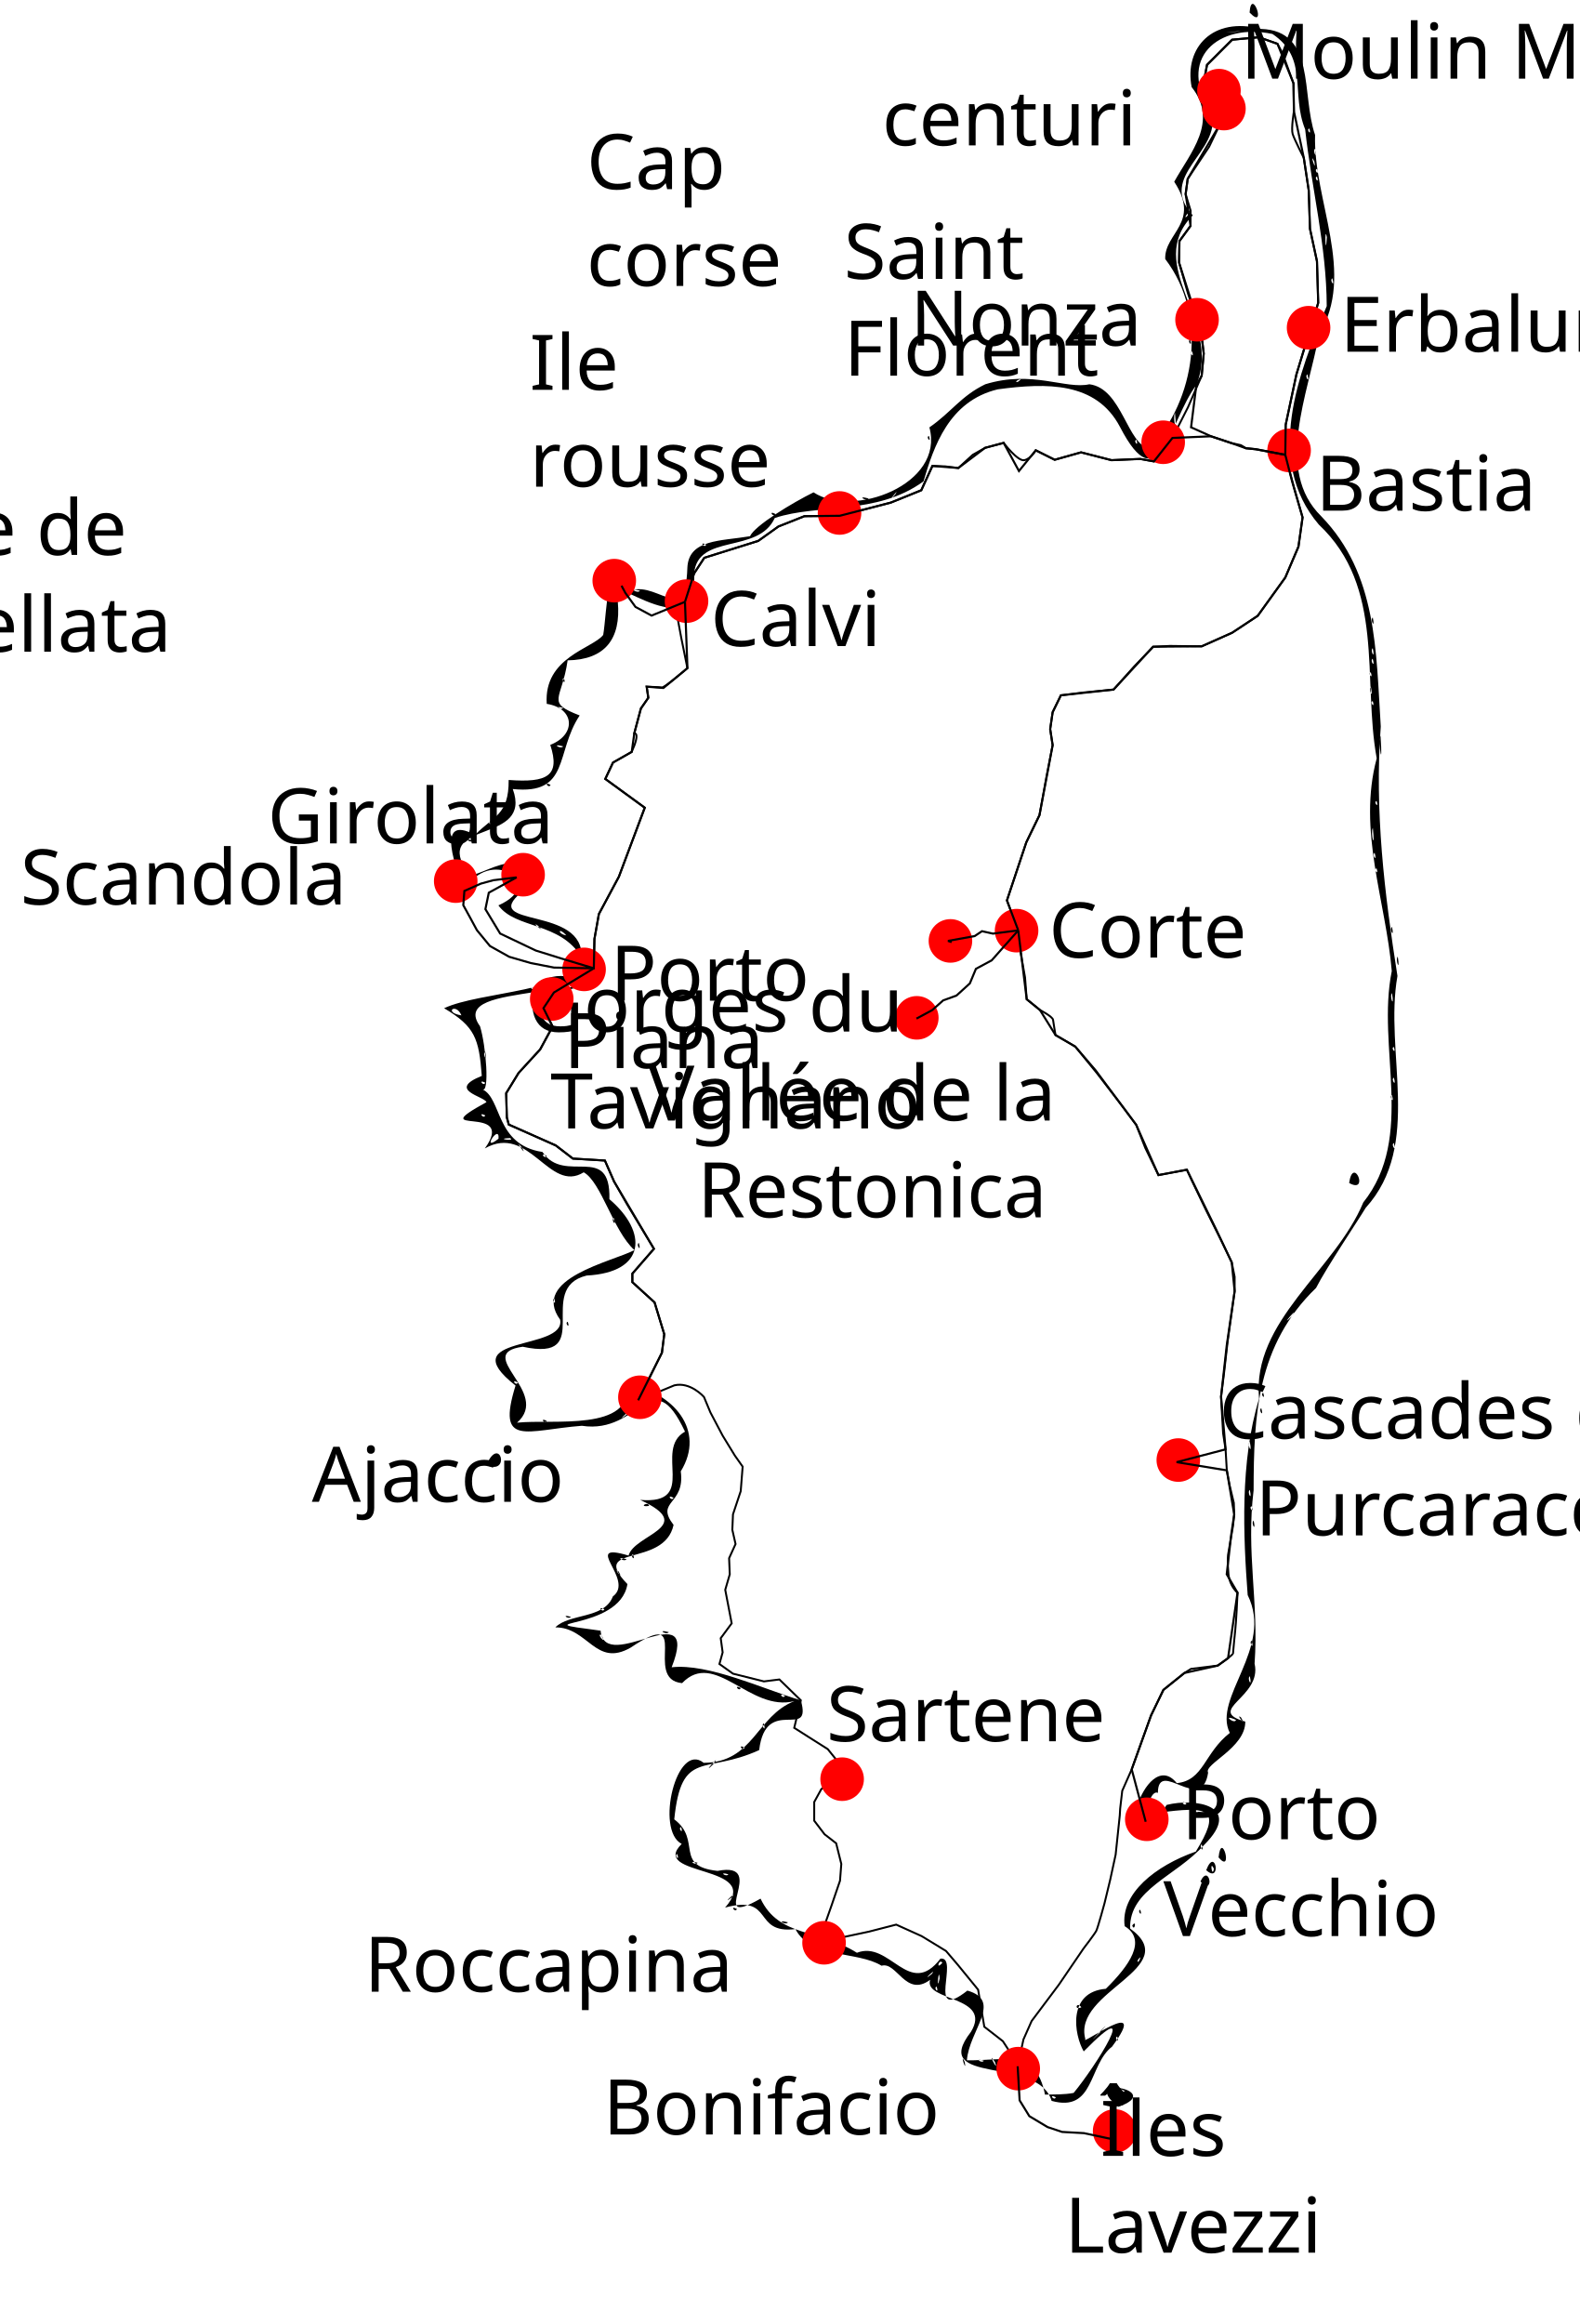
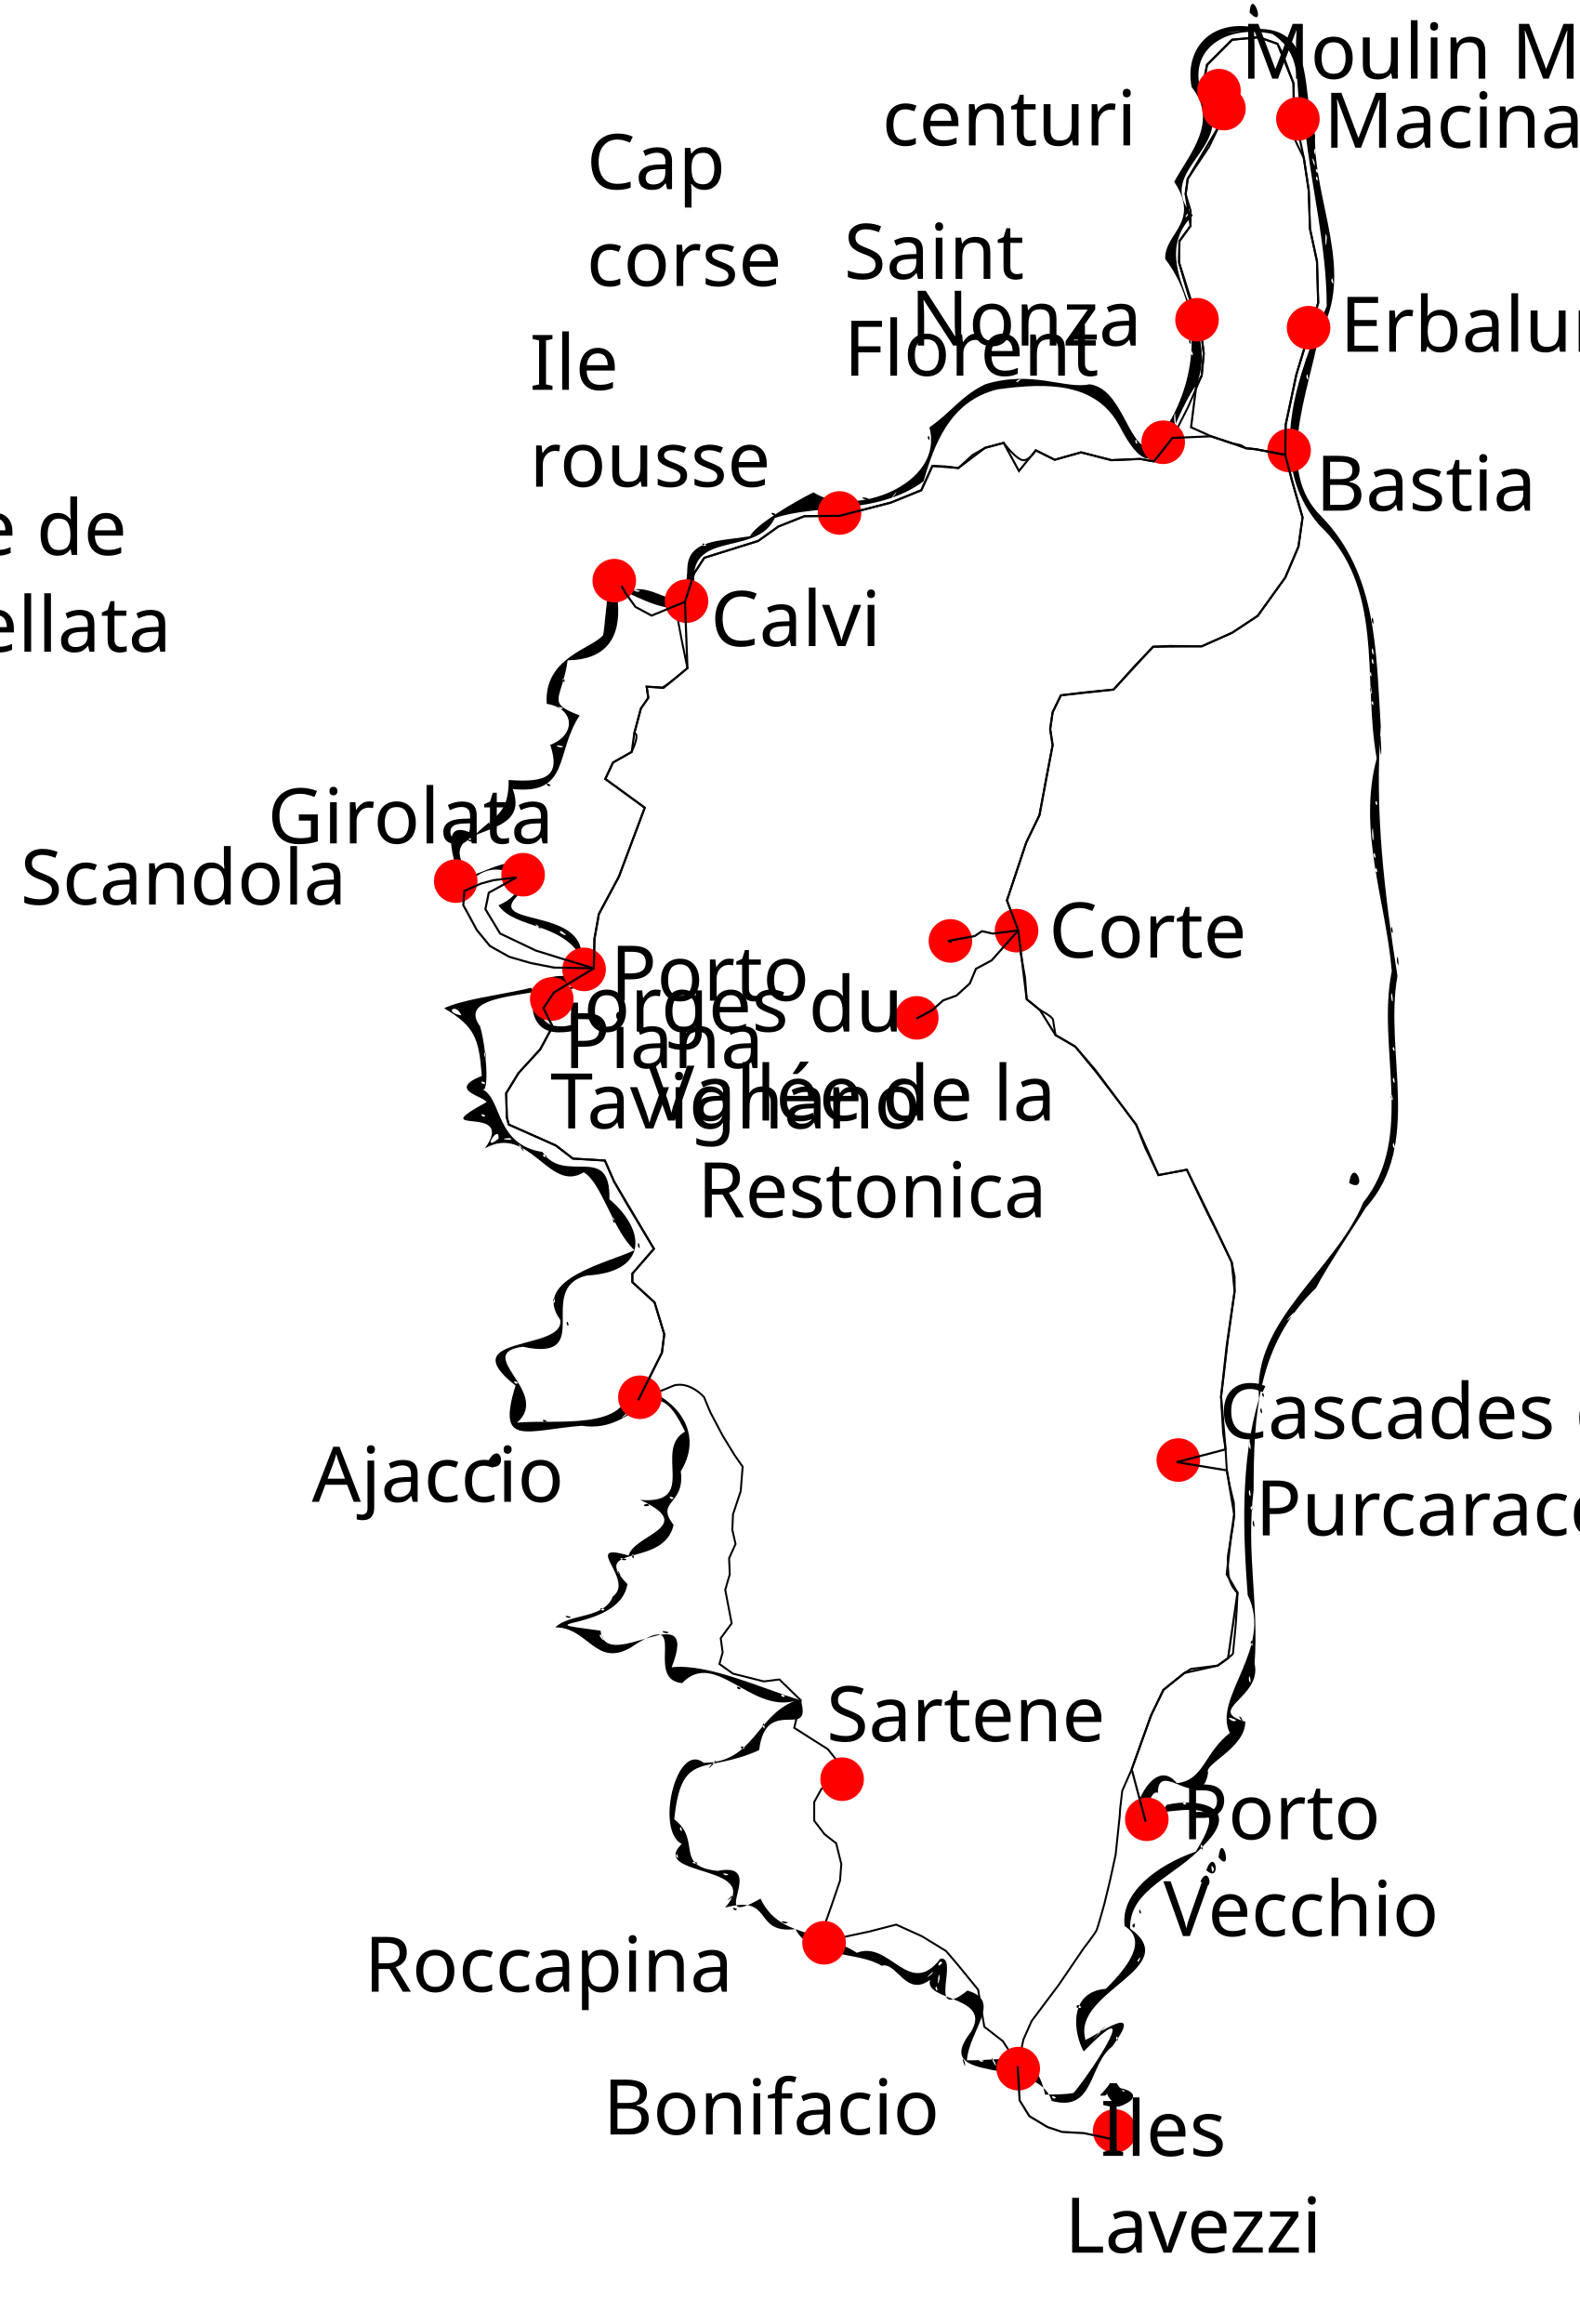
<svg xmlns="http://www.w3.org/2000/svg" width="200mm" height="294.213mm" viewBox="0 0 200 320" version="1.1" id="svg8">
  <defs id="defs2" />
  <g id="layer1" transform="translate(0.123429,7.08221)">
    <path id="path1051" style="fill:#000000;stroke-width:0.265" d="m 144.445,287.506 c 1.047,-0.803 -2.003,-4.407 1.058,-0.24 l -0.472,0.399 z m 0.683,-4.497 c -5.708,-4.503 6.688,-2.287 0,0 z m 0.86,-2.206 c -2.081,-0.935 -0.187,0.704 0,0 z m -10.047,1.395 c -1.821,-6.26 -16.89,-2.049 -11.124,-9.486 3.068,-5 -6.54,-4.2 -5.603,-7.189 -3.371,2.496 -4.578,-2.539 -6.693,-1.937 -3.307,-2.056 -9.73,-0.936 -11.863,-5.043 -5.99,0.719 -2.838,-4.813 -9.688,-2.963 5.367,-5.987 -10.58,-4.191 -5.974,-8.768 -3.682,-1.886 -0.688,-14.168 3.031,-11.164 6.897,-0.056 7.213,-6.435 12.496,-8.502 -6.118,1.576 -10.959,-7.177 -15.473,-2.471 -5.538,-0.516 1.629,-10.752 -7.07,-4.899 -4.838,2.799 -5.869,-2.803 -10.387,-2.779 1.907,-1.944 6.74,-1.133 7.922,-4.259 3.125,-2.305 -4.524,-7.619 2.164,-5.629 0.763,-2.909 9.6,-3.985 1.597,-7.663 8.132,0.677 1.743,-6.887 6.173,-9.405 -4.607,-9.757 -6.1,0.438 -14.204,-0.802 -7.632,0.585 -11.799,3.061 -9.132,-5.539 -8.958,-7.023 6.954,-4.693 6.141,-9.071 -4.133,-5.688 7.225,-7.987 10.233,-9.583 -2.932,-2.64 -4.569,-9.37 -6.985,-10.709 -4.755,2.968 -7.484,-6.768 -13.617,-3.289 4.571,-6.349 -8.759,-1.454 0.22,-6.369 -0.264,-0.809 -5.526,-1.656 -0.64,-3.617 -0.388,-5.157 -0.939,-6.796 -5.19,-9.318 4.973,-2.342 18.169,-2.237 18.927,-7.024 -2.984,-4.895 -9.09,-3.87 -11.45,-7.137 6.98,-3.114 -1.41,-8.199 -4.686,-1.991 -0.969,-2.702 -4.247,-10.791 1.467,-7.709 2.555,-2.647 4.668,-2.715 4.633,-7.568 5.331,0.4 7.132,-0.564 5.73,-4.832 3.614,-1.404 3.373,-5.056 -0.486,-5.648 -0.444,-6.425 6.344,-7.616 7.775,-9.491 0.48,-2.663 0.809,-14.155 3.052,-5.79 4.051,-2.437 8.268,5.108 8.538,-3.413 0.14,-4.018 4.644,-3.699 8.631,-4.39 0.65,-1.471 5.864,-4.619 8.749,-6.04 5.42,3.601 18.08,-1.078 15.955,-8.945 3.007,-2.075 4.348,-4.325 7.695,-5.937 6.471,-1.989 11.061,0.732 14.337,-6.36e-4 4.521,0.559 5.221,8.444 8.324,8.83 6.236,-6.641 8.122,-18.203 2.122,-26.079 -0.13,-3.589 4.933,-4.988 1.24,-10.636 2.199,-3.981 6.163,-8.277 2.399,-13.037 -1.045,-5.389 2.88,-9.767 9.548,-8.006 7.598,0.234 5.512,9.008 7.451,14.603 -0.268,9.088 5.688,19.047 0.527,27.519 -1.448,8.151 -6.151,18.639 0.327,24.987 7.726,7.973 7.524,18.523 8.194,28.948 -0.87,11.63 0.507,22.986 2.297,34.346 -1.874,10.501 3.513,23.222 -4.373,31.924 -0.997,1.675 -5.468,8.315 -6.832,11.026 -8.148,7.876 -8.585,17.489 -8.605,27.865 -1.054,8.645 0.734,15.321 0.134,23.873 1.091,4.645 -6.9,6.395 -1.282,7.978 0.047,3.624 -5.782,5.881 -5.116,7.027 -0.884,5.855 -6.888,-2.068 -6.921,2.793 -1.524,-0.839 -3.136,8.366 1.206,1.654 3.95,-0.998 10.597,0.097 5.186,5.487 -3.942,4.405 -10.344,6.114 -10.216,11.528 7.503,5.449 -7.986,8.619 -6.164,15.222 -0.89,1.159 9.134,-6.334 3.68,1.045 -3.27,2.525 -2.385,9.111 -8.327,7.47 z m 0.583,-0.497 c -1.048,-0.556 -0.247,0.596 0,0 z m 2.453,-0.605 c 2.976,-3.576 9.637,-14.099 1.387,-5.709 -1.318,-2.272 -2.309,-8.171 3.045,-8.626 3.231,-3.184 5.725,-6.707 2.593,-8.621 -0.602,-4.477 4.233,-8.325 9.798,-10.273 3.422,-5.551 2.047,-6.223 -3.883,-5.509 -8.418,8.776 -3.178,-9.446 1.264,-3.913 3.734,-0.381 3.726,-4.112 7.304,-6.916 -2.427,-4.827 6.069,-11.683 2.459,-18.98 -0.606,-8.066 -1.08,-18.4 1.569,-27.046 -1.029,-10.692 10.444,-17.622 14.352,-27.019 7.21,-9.049 1.788,-21.355 3.924,-31.856 -0.81,-9.628 -4.745,-19.348 -2.075,-29.289 -1.995,-10.987 1.207,-23.559 -7.981,-32.2 -7.505,-8.821 -2.802,-20.79 1.098,-30.071 -0.023,-8.302 -2.082,-16.17 -2.97,-24.331 -2.018,-5.021 0.495,-9.781 -4.505,-13.142 -7.505,-1.594 -13.306,3.45 -8.364,10.863 1.338,5.469 -7.62,8.603 -2.607,14.111 -6.857,6.958 4.093,14.575 0.493,23.359 -3.783,5.032 -5.046,16.364 -10.536,5.746 -3.278,-6.194 -10.064,-6.062 -16.821,-5.146 -6.739,1.615 -8.811,7.903 -10.224,12.67 -6.458,4.717 -14.533,3.042 -20.485,5.048 -2.287,5.003 -10.585,2.057 -11.109,7.629 0.721,11.743 -14.967,-2.934 -10.505,3.908 0.464,5.156 -1.801,7.98 -6.911,8.061 -0.78,5.514 -3.101,5.751 1.659,7.588 -3.403,5.109 -1.288,10.965 -9.215,10.13 2.763,7.549 -10.547,4.253 -6.564,10.968 -0.322,3.534 8.076,-4.931 9.147,2.183 -8.7,6.139 5.639,2.797 6.813,8.93 6.101,8.272 -18.736,3.888 -13.906,10.583 0.843,2.727 1.332,9.281 0.323,8.685 2.723,1.242 1.765,7.65 8.276,8.625 3.06,4.597 9.416,-1.368 9.218,6.5 5.304,4.516 5.097,10.089 -3.129,10.515 -7.278,1.772 1.439,12.02 -8.805,9.803 -6.955,0.974 4.001,6.279 -0.787,10.459 4.941,-0.523 15.983,1.287 15.181,-5.355 6.339,1.188 10.865,6.367 7.371,12.056 0.638,4.666 -3.583,4.021 -0.991,7.376 -1.29,5.979 -11.752,2.558 -6.357,8.15 -1.039,6.608 -15.408,4.878 -3.692,6.412 0.583,6.226 13.871,-5.35 9.785,5.04 5.041,-0.568 12.601,2.983 17.793,4.553 1.599,5.674 -4.82,-0.83 -5.742,6.851 -7.514,3.427 -10.69,-0.227 -11.694,9.534 3.842,2.874 -0.092,6.447 5.959,7.099 7.277,-1.427 -1.873,8.259 5.925,3.819 2.56,5.383 7.981,4.104 13.272,7.455 4.54,-1.786 7.19,6.418 11.507,0.803 2.686,-0.328 -2.058,8.936 3.71,4.404 4.908,1.402 0.251,5.457 -0.071,9.596 5.027,0.107 9.526,-1.715 10.757,4.729 1.319,-0.031 2.642,0.01 3.949,-0.235 z m -32.367,-42.009 c -0.577,-3.983 3.875,0.61 0,0 z m 70.306,-83.281 c 0.563,-3.878 2.845,1.597 0,0 z m -45.568,-34.779 c -1.22,-3.735 3.487,0.408 0,0 z m 2.074,157.824 c -0.894,-1.073 -1.251,-0.731 0,0 z m -9.451,-2.027 c -0.76,-1.561 0.335,1.822 0,0 z m 4.159,0.011 c -1.28,-1.914 0.68,1.881 0,0 z m -1.521,-0.175 c -1.457,-0.429 -0.264,0.463 0,0 z m 18.371,-3.314 c -0.509,0.115 0.379,1.16 0,0 z m -2.413,-0.546 c 2.787,-3.109 -3.069,3.096 0,0 z m -2.53,-3.49 c -0.633,-0.903 -1.071,0.507 0,0 z m -19.928,-2.843 c -0.509,0.115 0.379,1.16 0,0 z m 0.412,-1.133 c -0.122,-1.919 -0.467,2.272 0,0 z m -1.088,-0.603 c 0.918,-1.128 -1.729,1.364 0,0 z m 1.466,-1.561 c -0.468,-0.65 -0.965,1.152 0,0 z m 27.289,-0.761 c -0.749,0.512 -0.314,1.151 0,0 z m -41.825,-2.137 c -1.048,-0.556 -0.247,0.596 0,0 z m -6.736,-2.66 c -1.764,-0.483 -0.318,0.481 0,0 z m 48.528,-1.728 c -0.509,0.115 0.379,1.16 0,0 z m -55.55,-0.11 c -1.048,-0.556 -0.247,0.596 0,0 z m -0.688,-1.626 c 0.918,-1.128 -1.729,1.364 0,0 z m -0.497,-3.152 c -1.457,-0.429 -0.264,0.463 0,0 z m -4.233,-1.587 c -1.457,-0.429 -0.264,0.463 0,0 z m -2.796,-1.197 c -0.509,0.115 0.379,1.16 0,0 z m 72.226,-1.339 c -0.463,0.264 0.429,1.457 0,0 z m -71.697,-2.365 c -0.509,0.115 0.379,1.16 0,0 z m 71.852,-1.978 c -1.457,-0.429 -0.264,0.463 0,0 z m -2.254,-1.308 c -1.048,-0.556 -0.247,0.596 0,0 z m -65.148,-5.396 c 1.354,-1.892 -1.974,1.924 0,0 z m 4.294,-2.277 c -1.048,-0.556 -0.247,0.596 0,0 z m 2.628,-3.346 c -0.463,0.264 0.429,1.457 0,0 z m 65.045,-0.463 c -2.081,-0.935 -0.187,0.704 0,0 z m 0.694,-0.335 c -0.879,-0.685 0.837,1.443 0,0 z M 99.218,226.404 c -1.048,-0.556 -0.247,0.596 0,0 z m -6.085,-1.058 c -1.048,-0.556 -0.247,0.596 0,0 z m 70.105,-1.621 c -0.439,0.339 0.392,1.744 0,0 z m 0.256,-4.9 c -0.463,0.264 0.429,1.457 0,0 z m -89.56,-0.789 c -0.856,-0.339 0.958,1.72 0,0 z m 9.287,-0.377 c -1.764,-0.483 -0.318,0.48 0,0 z m -13.499,-2.118 c -1.457,-0.429 -0.264,0.463 0,0 z m 4.625,-1.043 c -1.048,-0.556 -0.247,0.596 0,0 z m 1.957,-5.202 c -0.879,-0.685 0.837,1.443 0,0 z m 1.097,-1.69 c -1.764,-0.483 -0.318,0.48 0,0 z m 0.903,-0.67 c -0.509,0.115 0.379,1.16 0,0 z m 85.463,-4.642 c -0.439,0.339 0.392,1.744 0,0 z m -0.267,-1.973 c -0.509,0.115 0.379,1.16 0,0 z m -82.995,-0.054 c -0.121,-0.71 -1.565,0.237 0,0 z m 3.368,-1.114 c -1.048,-0.556 -0.247,0.596 0,0 z m 79.365,-1.092 c -0.439,0.339 0.392,1.744 0,0 z m -0.001,-6.62 c -0.426,0.393 0.412,2.049 0,0 z m -96.827,-2.872 c -1.048,-0.556 -0.247,0.596 0,0 z m 10.953,-0.832 c 0.918,-1.128 -1.729,1.364 0,0 z m 87.454,-0.926 c -0.463,0.264 0.429,1.457 0,0 z m 0.27,-2.1 c -0.509,0.115 0.379,1.16 0,0 z M 62.44,183.277 c -1.048,-0.556 -0.247,0.596 0,0 z m 6.867,-8.356 c -0.509,0.115 0.379,1.16 0,0 z m 99.699,-0.744 c 1.354,-1.892 -1.974,1.924 0,0 z M 67.455,171.745 c -0.509,0.115 0.379,1.16 0,0 z M 79.091,164.056 c -0.463,0.264 0.429,1.457 0,0 z m -3.44,-3.44 c -0.463,0.264 0.429,1.457 0,0 z m -9.243,-8.56 c -1.048,-0.556 -0.247,0.596 0,0 z m -3.422,-1.151 c -1.364,-1.555 0.971,1.74 0,0 z m 120.085,-0.607 c -0.463,0.264 0.429,1.457 0,0 z M 59.767,149.711 c 0.195,-2.195 -2.538,2.029 0,0 z m 1.592,-0.086 c -2.309,0.075 0.883,0.486 0,0 z m -3.417,-3.125 c -1.048,-0.556 -0.247,0.596 0,0 z m 124.866,-2.817 c -0.463,0.264 0.429,1.457 0,0 z m -124.866,-1.681 c -1.048,-0.556 -0.247,0.596 0,0 z m 125.13,-0.7 c -0.463,0.264 0.429,1.457 0,0 z M 57.933,137.735 c -0.439,0.339 0.392,1.744 0,0 z m 125.145,-0.65 c -0.509,0.115 0.379,1.16 0,0 z m -128.42,-4.356 c -0.751,-1.825 -2.549,-0.408 0,0 z m 128.161,-3.066 c -0.408,0.48 0.385,2.32 0,0 z M 64.96,129.022 c -1.457,-0.429 -0.264,0.463 0,0 z m 118.654,-4.386 c -0.408,0.48 0.385,2.32 0,0 z M 69.105,121.714 c -1.132,-1.241 -1.258,-0.21 0,0 z m 113.712,-1.177 c -0.439,0.339 0.392,1.744 0,0 z m -117.129,0.358 c -0.894,-1.073 -1.251,-0.731 0,0 z m 115.01,-8.416 c -0.509,0.115 0.379,1.16 0,0 z m -0.27,-2.133 c -0.463,0.264 0.429,1.457 0,0 z m -0.248,-3.435 c -0.378,0.732 0.367,3.489 0,0 z m -123.951,1.738 c -1.457,-0.429 -0.264,0.463 0,0 z m 2.773,-2.366 c -1.048,-0.556 -0.247,0.596 0,0 z m 121.696,-3.065 c -0.509,0.115 0.379,1.16 0,0 z M 66.938,100.991 c -1.048,-0.556 -0.247,0.596 0,0 z M 181.239,94.198 c -0.364,1.011 0.367,5.332 0,0 z M 68.669,95.686 c -1.763,-0.483 -0.318,0.481 0,0 z m -0.005,-5.293 c -1.457,-0.429 -0.264,0.463 0,0 z M 180.168,89.46 c -0.509,0.115 0.379,1.16 0,0 z m -0.263,-2.001 c -0.426,0.393 0.412,2.049 0,0 z M 68.778,86.285 c -0.509,0.115 0.379,1.16 0,0 z m 111.125,-0.794 c -0.509,0.115 0.379,1.16 0,0 z m 0.259,-1.869 c -0.463,0.264 0.429,1.457 0,0 z m 0.008,-1.45 c -0.439,0.339 0.392,1.744 0,0 z m 0,-4.233 c -0.439,0.339 0.392,1.744 0,0 z M 76.71,73.568 c -0.463,0.264 0.429,1.457 0,0 z m 2.542,0.686 c -1.763,-0.483 -0.318,0.481 0,0 z m 9.118,-6.336 c -1.048,-0.556 -0.247,0.596 0,0 z m 9.525,-4.233 c -1.048,-0.556 -0.247,0.596 0,0 z m 8.604,-1.074 c -1.457,-0.429 -0.264,0.463 0,0 z m 4.238,-1.057 c -1.763,-0.483 -0.318,0.481 0,0 z m 3.667,-0.554 c 0.802,-1.231 -1.46,1.603 0,0 z m 54.91,-4.101 c -0.463,0.264 0.429,1.457 0,0 z m -0.253,-2.646 c -0.405,0.516 0.398,2.64 0,0 z M 147.624,53.477 c -0.509,0.115 0.379,1.16 0,0 z m -28.575,-0.529 c -0.509,0.115 0.379,1.16 0,0 z m 33.878,-3.187 c -0.378,0.732 0.367,3.489 0,0 z m -21.219,-4.65 c -1.151,0.314 -0.511,0.749 0,0 z m 39.459,-0.646 c -0.463,0.264 0.429,1.457 0,0 z m -15.869,-3.158 c -0.509,0.115 0.379,1.16 0,0 z m -0.265,-1.587 c -0.509,0.115 0.379,1.16 0,0 z m 17.845,-1.472 c 0.802,-1.231 -1.46,1.603 0,0 z m -17.321,-3.836 c -0.463,0.264 0.429,1.457 0,0 z m 19.05,-3.175 c -0.463,0.264 0.429,1.457 0,0 z m -0.758,-5.656 c -0.342,-1.886 -0.177,3.258 0,0 z m -18.758,-3.652 c -1.135,0.923 -0.746,1.441 0,0 z m 17.404,-4.698 c -0.509,0.115 0.379,1.16 0,0 z m 0,-1.058 c -0.509,0.115 0.379,1.16 0,0 z m -0.371,-1.019 c -0.76,-1.561 0.335,1.822 0,0 z m 0.109,-1.77 c -0.439,0.339 0.392,1.744 0,0 z m -0.796,-2.767 c -0.509,0.115 0.379,1.16 0,0 z M 161.375,-2.708 c 2.535,-0.323 -4.218,0.377 0,0 z M 147.046,258.049 c 0.653,-0.943 0.32,0.967 0,0 z m 9.393,-6.07 c 1.262,-2.627 2.016,2.162 0,0 z m 0.794,-1.55 c 1.28,-3.375 2.161,1.962 0,0 z m 1.058,-0.185 c -0.628,-1.388 -0.229,1.398 0,0 z m 0.642,-1.572 c 0.413,-3.91 2.082,2.443 0,0 z m -10.034,-4.91 c 0.32,-0.967 0.653,0.943 0,0 z M 58.094,194.639 c 1.878,-4.268 3.409,1.514 0,0 z M 163.207,-5.356 c 0.25,-3.69 2.477,2.603 0,0 z" />
    <path style="fill:none;stroke:#000000;stroke-width:0.265px;stroke-linecap:butt;stroke-linejoin:miter;stroke-opacity:1" d="m 79,185.732 4.978,-2.059 c 2.22,-0.533 4.085,1.599 4.085,1.599 l 0.888,2.131 1.687,3.197 1.687,2.753 1.066,1.51 -0.266,3.375 -1.066,3.197 -0.089,2.131 0.444,1.954 -0.888,1.954 0.089,2.22 -0.622,2.131 0.888,4.618 -1.51,2.043 0.266,1.954 -0.444,1.599 1.865,1.332 4.263,1.066 2.131,-0.266 2.952,2.874 -0.909,3.787 1.954,1.243 2.664,1.687 2.575,3.197 -3.463,2.309 -0.977,1.776 v 2.575 l 1.421,1.865 1.599,1.243 0.71,2.842 -0.178,2.309 -1.154,3.375 -1.066,3.019 2.754,1.355 3.459,-0.737 3.743,-0.964 3.516,1.588 3.346,2.041 1.644,1.928 2.779,3.402 0.851,5.103 2.552,1.985 1.701,2.608 0.34,0.851 0.794,-3.686 1.134,-2.552 3.743,-4.99 3.402,-4.99 c 0,0 1.531,-1.985 1.758,-2.438 0.227,-0.454 1.134,-3.799 1.134,-3.799 l 0.794,-3.289 0.737,-3.402 0.567,-5.387 0.057,-0.964 0.284,-2.438 1.304,-2.949 1.418,-3.969 1.248,-3.459 1.701,-3.516 2.892,-2.325 0.907,-0.567 3.686,-0.454 1.418,-1.021 c 0,0 0.68,-0.567 0.68,-0.624 0,-0.057 0.17,-1.871 0.17,-1.871 0,0 0.227,-1.871 0.34,-4.196 l 0.113,-2.325 c 0,0 -1.077,-0.851 -1.248,-2.552 -0.17,-1.701 -0.057,-2.665 -0.057,-2.665 l 0.68,-3.969 0.17,-1.588 -0.057,-1.588 -0.567,-2.382 -0.397,-2.098 -0.17,-2.892 -0.34,-2.211 -0.284,-5.047 0.397,-3.119 0.51,-4.48 0.964,-6.918 v -1.985 l -0.397,-1.985 -1.361,-2.835 -2.155,-4.31 -1.985,-4.139 -0.68,-1.474 -3.913,0.737 -1.815,-3.743 -1.248,-3.175 -1.985,-2.665 -3.402,-4.423 -3.005,-3.686 -2.722,-1.588 c 0,0 -0.284,-1.644 -0.34,-2.098 -0.057,-0.454 -1.815,-1.361 -1.815,-1.361 l -1.815,-1.474 -0.227,-3.005 -0.737,-4.139 -0.202,-2.335 -1.556,-4.129 2.665,-7.995 1.815,-3.743 0.964,-5.274 0.851,-4.366 -0.34,-2.211 0.34,-2.325 1.134,-2.325 3.175,-0.397 4.083,-0.397 2.835,-3.175 2.608,-2.722 2.325,-0.113 4.366,0.057 4.196,-1.871 3.516,-2.325 3.799,-5.274 1.815,-4.253 0.567,-4.026 -1.134,-3.969 -1.248,-4.65 0.057,-4.139 1.474,-6.918 3.005,-9.867 -0.17,-5.727 -0.964,-4.48 -0.17,-5.274 -0.68,-4.48 c 0,0 -1.304,-2.552 -1.531,-3.289 -0.227,-0.737 0.17,-3.119 0.17,-3.119 l -0.057,-3.856 -1.531,-4.196 -0.68,-1.248 -2.552,-0.907 -3.686,0.34 -3.459,3.459 -0.51,2.665 0.794,2.041 1.474,2.325 v 1.191 l -1.474,3.062 -2.949,4.423 -0.284,2.098 0.69,2.277 -0.01,2.089 -1.531,2.098 -0.057,2.949 1.248,4.31 1.815,5.387 0.34,2.835 -0.284,3.062 -1.871,4.31 -2.155,4.253 -2.552,3.232 -1.871,-0.34 -3.969,0.17 -4.196,-1.077 -3.629,1.021 -2.608,-1.304 c 0,0 -0.68,1.191 -1.588,1.361 -0.907,0.17 -2.835,-2.382 -2.835,-2.382 l -2.552,0.68 -1.701,0.964 -1.985,1.815 -1.815,-0.227 -1.758,-0.057 -1.531,3.346 -4.196,1.701 -7.031,1.815 -4.877,0.057 -3.572,1.418 -2.779,1.985 -5.444,1.701 -1.985,0.624 -1.409,2.154 -1.256,3.913 c 0,0 -1.191,0.34 -1.248,0.567 -0.057,0.227 0.737,4.366 0.737,4.366 l 0.851,4.196 c 0,0 -3.175,2.722 -3.516,2.665 -0.34,-0.057 -2.098,-0.113 -2.098,-0.113 l 0.227,1.531 -1.021,1.474 -0.907,3.402 c 0,0 0.881,-0.165 -0.357,2.573 l -2.576,1.466 -1.064,2.257 5.436,3.961 -3.563,9.501 -2.756,5.145 -0.609,3.418 -0.09,4.051 -2.071,2.431 -3.421,0.9 -1.441,2.161 1.26,2.521 -1.711,3.151 -2.971,3.241 -1.711,2.791 0.09,3.331 0.27,0.99 6.482,2.881 2.341,1.801 4.412,0.27 1.26,2.881 1.801,3.151 3.691,6.122 -2.971,3.421 v 1.17 l 3.061,2.791 1.333,4.382 -0.321,2.543 z" id="path98" />
    <circle style="fill:#ff0000;fill-opacity:1;stroke:none;stroke-width:4;stroke-linecap:round;stroke-dashoffset:113.386" id="path842" cx="79.241" cy="185.313" r="3" />
    <text xml:space="preserve" style="font-style:normal;font-weight:normal;font-size:10.583px;line-height:1.25;font-family:sans-serif;fill:#000000;fill-opacity:1;stroke:none;stroke-width:0.265" x="34.059" y="199.707" id="text878">
      <tspan id="tspan876" x="34.059" y="199.707" style="font-style:normal;font-variant:normal;font-weight:normal;font-stretch:normal;font-family:Kiona;-inkscape-font-specification:Kiona;stroke-width:0.265">Ajaccio</tspan>
    </text>
    <circle style="fill:#ff0000;fill-opacity:1;stroke:none;stroke-width:4;stroke-linecap:round;stroke-dashoffset:113.386" id="path842-2" cx="107.09" cy="237.899" r="3" />
    <circle style="fill:#ff0000;fill-opacity:1;stroke:none;stroke-width:4;stroke-linecap:round;stroke-dashoffset:113.386" id="path842-2-2" cx="104.603" cy="260.426" r="3" />
    <circle style="fill:#ff0000;fill-opacity:1;stroke:none;stroke-width:4;stroke-linecap:round;stroke-dashoffset:113.386" id="path842-2-2-7" cx="131.346" cy="277.757" r="3" />
    <text xml:space="preserve" style="font-style:normal;font-weight:normal;font-size:10.583px;line-height:1.25;font-family:sans-serif;fill:#000000;fill-opacity:1;stroke:none;stroke-width:0.265" x="104.925" y="232.679" id="text878-3">
      <tspan id="tspan876-7" x="104.925" y="232.679" style="font-style:normal;font-variant:normal;font-weight:normal;font-stretch:normal;font-family:Kiona;-inkscape-font-specification:Kiona;stroke-width:0.265">Sartene</tspan>
    </text>
    <text xml:space="preserve" style="font-style:normal;font-weight:normal;font-size:10.583px;line-height:1.25;font-family:sans-serif;fill:#000000;fill-opacity:1;stroke:none;stroke-width:0.265" x="41.274" y="267.164" id="text878-3-5">
      <tspan id="tspan876-7-5" x="41.274" y="267.164" style="font-style:normal;font-variant:normal;font-weight:normal;font-stretch:normal;font-family:Kiona;-inkscape-font-specification:Kiona;stroke-width:0.265">Roccapina</tspan>
    </text>
    <text xml:space="preserve" style="font-style:normal;font-weight:normal;font-size:10.583px;line-height:1.25;font-family:sans-serif;fill:#000000;fill-opacity:1;stroke:none;stroke-width:0.265" x="74.162" y="286.822" id="text878-3-5-8">
      <tspan id="tspan876-7-5-1" x="74.162" y="286.822" style="font-style:normal;font-variant:normal;font-weight:normal;font-stretch:normal;font-family:Kiona;-inkscape-font-specification:Kiona;stroke-width:0.265">Bonifacio</tspan>
    </text>
    <circle style="fill:#ff0000;fill-opacity:1;stroke:none;stroke-width:4;stroke-linecap:round;stroke-dashoffset:113.386" id="path842-2-2-7-1" cx="144.622" cy="286.342" r="3" />
    <text xml:space="preserve" style="font-style:normal;font-weight:normal;font-size:10.583px;line-height:1.25;font-family:sans-serif;text-align:center;text-anchor:middle;fill:#000000;fill-opacity:1;stroke:none;stroke-width:0.265" x="162.32" y="289.766" id="text878-3-5-8-5">
      <tspan id="tspan876-7-5-1-5" x="162.32" y="289.766" style="font-style:normal;font-variant:normal;font-weight:normal;font-stretch:normal;font-family:Kiona;-inkscape-font-specification:Kiona;text-align:center;text-anchor:middle;stroke-width:0.265">Îles </tspan>
      <tspan x="162.32" y="303.096" style="font-style:normal;font-variant:normal;font-weight:normal;font-stretch:normal;font-family:Kiona;-inkscape-font-specification:Kiona;text-align:center;text-anchor:middle;stroke-width:0.265" id="tspan975">Lavezzi</tspan>
    </text>
    <circle style="fill:#ff0000;fill-opacity:1;stroke:none;stroke-width:4;stroke-linecap:round;stroke-dashoffset:113.386" id="path842-2-2-7-1-0" cx="149.051" cy="243.422" r="3" />
    <text xml:space="preserve" style="font-style:normal;font-weight:normal;font-size:10.583px;line-height:1.25;font-family:sans-serif;text-align:center;text-anchor:middle;fill:#000000;fill-opacity:1;stroke:none;stroke-width:0.265" x="177.178" y="246.171" id="text878-3-5-8-5-5">
      <tspan x="177.178" y="246.171" style="font-style:normal;font-variant:normal;font-weight:normal;font-stretch:normal;font-family:Kiona;-inkscape-font-specification:Kiona;text-align:center;text-anchor:middle;stroke-width:0.265" id="tspan975-3">Porto</tspan>
      <tspan x="177.178" y="259.501" style="font-style:normal;font-variant:normal;font-weight:normal;font-stretch:normal;font-family:Kiona;-inkscape-font-specification:Kiona;text-align:center;text-anchor:middle;stroke-width:0.265" id="tspan1015">Vecchio</tspan>
    </text>
    <circle style="fill:#ff0000;fill-opacity:1;stroke:none;stroke-width:4;stroke-linecap:round;stroke-dashoffset:113.386" id="path842-2-2-7-1-0-6" cx="131.117" cy="121.063" r="3" />
    <text xml:space="preserve" style="font-style:normal;font-weight:normal;font-size:10.583px;line-height:1.25;font-family:sans-serif;fill:#000000;fill-opacity:1;stroke:none;stroke-width:0.265" x="135.559" y="124.77" id="text878-3-2">
      <tspan id="tspan876-7-51" x="135.559" y="124.77" style="font-style:normal;font-variant:normal;font-weight:normal;font-stretch:normal;font-family:Kiona;-inkscape-font-specification:Kiona;stroke-width:0.265">Corte</tspan>
    </text>
    <circle style="fill:#ff0000;fill-opacity:1;stroke:none;stroke-width:4;stroke-linecap:round;stroke-dashoffset:113.386" id="path842-2-2-7-1-0-0" cx="153.39" cy="193.958" r="3" />
    <text xml:space="preserve" style="font-style:normal;font-weight:normal;font-size:10.583px;line-height:1.25;font-family:sans-serif;text-align:center;text-anchor:middle;fill:#000000;fill-opacity:1;stroke:none;stroke-width:0.265" x="199.398" y="191" id="text878-3-5-8-5-5-4">
      <tspan x="199.398" y="191" style="font-style:normal;font-variant:normal;font-weight:normal;font-stretch:normal;font-family:Kiona;-inkscape-font-specification:Kiona;text-align:center;text-anchor:middle;stroke-width:0.265" id="tspan1015-5">Cascades de</tspan>
      <tspan x="199.398" y="204.331" style="font-style:normal;font-variant:normal;font-weight:normal;font-stretch:normal;font-family:Kiona;-inkscape-font-specification:Kiona;text-align:center;text-anchor:middle;stroke-width:0.265" id="tspan1103">Purcaraccia</tspan>
    </text>
    <path style="fill:none;stroke:#000000;stroke-width:0.288px;stroke-linecap:butt;stroke-linejoin:miter;stroke-opacity:1" d="m 148.899,243.762 -1.927,-7.216 2.665,-7.428 1.701,-3.516 2.892,-2.325 4.593,-1.021 1.418,-1.021 1.304,-9.016 -1.487,-2.533 0.628,-5.523 0.406,-2.719 -1.021,-6.067 -6.916,-1.13 6.746,-1.762 -0.624,-7.258 0.781,-7.046 1.09,-7.47 -0.397,-3.969 -2.074,-4.375 -4.107,-8.383 -3.913,0.737 -3.062,-6.918 -5.612,-7.527 -2.78,-3.247 -2.722,-1.588 -2.155,-3.459 -1.815,-1.474 -1.166,-9.48 v 0" id="path1105" />
    <circle style="fill:#ff0000;fill-opacity:1;stroke:none;stroke-width:4;stroke-linecap:round;stroke-dashoffset:113.386" id="path842-8" cx="117.374" cy="133.068" r="3" />
    <text xml:space="preserve" style="font-style:normal;font-weight:normal;font-size:10.583px;line-height:1.25;font-family:sans-serif;text-align:center;text-anchor:middle;fill:#000000;fill-opacity:1;stroke:none;stroke-width:0.265" x="118.105" y="147.209" id="text878-3-5-8-5-5-4-5">
      <tspan x="118.105" y="147.209" style="font-style:normal;font-variant:normal;font-weight:normal;font-stretch:normal;font-family:Kiona;-inkscape-font-specification:Kiona;text-align:center;text-anchor:middle;stroke-width:0.265" id="tspan1103-9">Vallée de la</tspan>
      <tspan x="118.105" y="160.539" style="font-style:normal;font-variant:normal;font-weight:normal;font-stretch:normal;font-family:Kiona;-inkscape-font-specification:Kiona;text-align:center;text-anchor:middle;stroke-width:0.265" id="tspan1145">Restonica</tspan>
    </text>
    <path style="fill:none;stroke:#000000;stroke-width:0.288px;stroke-linecap:butt;stroke-linejoin:miter;stroke-opacity:1" d="m 131.347,121.027 -3.656,4.123 -2.173,1.17 -0.836,2.006 -1.839,1.672 -1.839,0.669 -1.505,1.337 -2.173,1.17 v 0" id="path1147" />
    <path style="fill:none;stroke:#000000;stroke-width:0.288px;stroke-linecap:butt;stroke-linejoin:miter;stroke-opacity:1" d="m 131.265,277.43 0.271,4.694 1.337,2.173 2.508,1.505 2.006,0.669 3.009,0.167 4.049,0.868 v 0" id="path1149" />
    <circle style="fill:#ff0000;fill-opacity:1;stroke:none;stroke-width:4;stroke-linecap:round;stroke-dashoffset:113.386" id="path842-2-2-7-1-0-6-8" cx="122.007" cy="122.476" r="3" />
    <text xml:space="preserve" style="font-style:normal;font-weight:normal;font-size:10.583px;line-height:1.25;font-family:sans-serif;text-align:center;text-anchor:middle;fill:#000000;fill-opacity:1;stroke:none;stroke-width:0.265" x="99.289" y="134.959" id="text878-3-5-8-5-5-4-5-9">
      <tspan x="99.289" y="134.959" style="font-style:normal;font-variant:normal;font-weight:normal;font-stretch:normal;font-family:Kiona;-inkscape-font-specification:Kiona;text-align:center;text-anchor:middle;stroke-width:0.265" id="tspan1145-0">Gorges du</tspan>
      <tspan x="99.289" y="148.289" style="font-style:normal;font-variant:normal;font-weight:normal;font-stretch:normal;font-family:Kiona;-inkscape-font-specification:Kiona;text-align:center;text-anchor:middle;stroke-width:0.265" id="tspan1189">Tavignano</tspan>
    </text>
    <path style="fill:none;stroke:#000000;stroke-width:0.288px;stroke-linecap:butt;stroke-linejoin:miter;stroke-opacity:1" d="m 131.347,121.027 -3.489,0.445 -1.505,-0.334 -1.003,0.669 -3.678,0.669 0.502,0.167" id="path1191" />
    <circle style="fill:#ff0000;fill-opacity:1;stroke:none;stroke-width:4;stroke-linecap:round;stroke-dashoffset:113.386" id="path842-2-2-7-1-0-6-7" cx="168.648" cy="54.938" r="3" />
    <text xml:space="preserve" style="font-style:normal;font-weight:normal;font-size:10.583px;line-height:1.25;font-family:sans-serif;fill:#000000;fill-opacity:1;stroke:none;stroke-width:0.265" x="172.309" y="63.231" id="text878-3-2-8">
      <tspan id="tspan876-7-51-0" x="172.309" y="63.231" style="font-style:normal;font-variant:normal;font-weight:normal;font-stretch:normal;font-family:Kiona;-inkscape-font-specification:Kiona;stroke-width:0.265">Bastia</tspan>
    </text>
    <path style="fill:none;stroke:#000000;stroke-width:0.288px;stroke-linecap:butt;stroke-linejoin:miter;stroke-opacity:1" d="m 131.347,121.027 -1.556,-4.129 2.665,-7.995 1.815,-3.743 1.815,-9.64 -0.34,-2.211 0.34,-2.325 1.134,-2.325 7.258,-0.794 5.444,-5.897 6.691,-0.057 4.196,-1.871 3.516,-2.325 3.799,-5.274 1.815,-4.253 0.567,-4.026 -1.455,-4.997 -0.927,-3.622 v 0" id="path1226" />
    <text xml:space="preserve" style="font-style:normal;font-weight:normal;font-size:10.583px;line-height:1.25;font-family:sans-serif;fill:#000000;fill-opacity:1;stroke:none;stroke-width:0.265" x="71.897" y="18.96" id="text878-3-2-8-0">
      <tspan id="tspan876-7-51-0-9" x="71.897" y="18.96" style="font-style:normal;font-variant:normal;font-weight:normal;font-stretch:normal;font-family:Kiona;-inkscape-font-specification:Kiona;stroke-width:0.265">Cap</tspan>
      <tspan x="71.897" y="32.29" style="font-style:normal;font-variant:normal;font-weight:normal;font-stretch:normal;font-family:Kiona;-inkscape-font-specification:Kiona;stroke-width:0.265" id="tspan1246">corse</tspan>
    </text>
    <path style="fill:none;stroke:#000000;stroke-width:0.288px;stroke-linecap:butt;stroke-linejoin:miter;stroke-opacity:1" d="m 168.123,55.544 0.057,-4.139 1.474,-6.918 3.005,-9.867 -0.17,-5.727 -0.964,-4.48 -0.17,-5.274 -0.68,-4.48 -1.361,-6.408 -0.057,-3.856 -2.211,-5.444 -2.552,-0.907 -3.686,0.34 -3.459,3.459 -0.51,2.665 0.794,2.041 1.474,2.325 v 1.191 l -4.423,7.485 -0.284,2.098 0.68,4.366 -1.531,2.098 -0.057,2.949 3.062,9.697 0.34,2.835 -0.284,3.062 -0.734,1.272 -0.729,5.828 2.743,1.234 2.88,0.96 1.234,0.274 0.686,0.411 1.372,0.137 z" id="path1248" />
    <circle style="fill:#ff0000;fill-opacity:1;stroke:none;stroke-width:4;stroke-linecap:round;stroke-dashoffset:113.386" id="path842-2-2-7-1-0-6-7-8" cx="171.332" cy="38.041" r="3" />
    <text xml:space="preserve" style="font-style:normal;font-weight:normal;font-size:10.583px;line-height:1.25;font-family:sans-serif;fill:#000000;fill-opacity:1;stroke:none;stroke-width:0.265" x="175.656" y="41.344" id="text878-3-2-8-2">
      <tspan id="tspan876-7-51-0-0" x="175.656" y="41.344" style="font-style:normal;font-variant:normal;font-weight:normal;font-stretch:normal;font-family:Kiona;-inkscape-font-specification:Kiona;stroke-width:0.265">Erbalunga</tspan>
    </text>
    <circle style="fill:#ff0000;fill-opacity:1;stroke:none;stroke-width:4;stroke-linecap:round;stroke-dashoffset:113.386" id="path842-2-2-7-1-0-6-7-8-3" cx="158.988" cy="5.399" r="3" />
    <text xml:space="preserve" style="font-style:normal;font-weight:normal;font-size:10.583px;line-height:1.25;font-family:sans-serif;fill:#000000;fill-opacity:1;stroke:none;stroke-width:0.265" x="161.978" y="3.748" id="text878-3-2-8-2-4">
      <tspan id="tspan876-7-51-0-0-3" x="161.978" y="3.748" style="font-style:normal;font-variant:normal;font-weight:normal;font-stretch:normal;font-family:Kiona;-inkscape-font-specification:Kiona;stroke-width:0.265">Moulin Mattei</tspan>
    </text>
    <circle style="fill:#ff0000;fill-opacity:1;stroke:none;stroke-width:4;stroke-linecap:round;stroke-dashoffset:113.386" id="path842-2-2-7-1-0-6-7-8-3-7" cx="159.674" cy="7.868" r="3" />
    <text xml:space="preserve" style="font-style:normal;font-weight:normal;font-size:10.583px;line-height:1.25;font-family:sans-serif;fill:#000000;fill-opacity:1;stroke:none;stroke-width:0.265" x="112.602" y="12.937" id="text878-3-2-8-2-9">
      <tspan id="tspan876-7-51-0-0-6" x="112.602" y="12.937" style="font-style:normal;font-variant:normal;font-weight:normal;font-stretch:normal;font-family:Kiona;-inkscape-font-specification:Kiona;stroke-width:0.265">centuri</tspan>
    </text>
    <circle style="fill:#ff0000;fill-opacity:1;stroke:none;stroke-width:4;stroke-linecap:round;stroke-dashoffset:113.386" id="path842-2-2-7-1-0-6-7-8-3-7-4" cx="155.971" cy="36.944" r="3" />
    <text xml:space="preserve" style="font-style:normal;font-weight:normal;font-size:10.583px;line-height:1.25;font-family:sans-serif;fill:#000000;fill-opacity:1;stroke:none;stroke-width:0.265" x="116.477" y="40.505" id="text878-3-2-8-2-9-0">
      <tspan id="tspan876-7-51-0-0-6-6" x="116.477" y="40.505" style="font-style:normal;font-variant:normal;font-weight:normal;font-stretch:normal;font-family:Kiona;-inkscape-font-specification:Kiona;stroke-width:0.265">Nonza</tspan>
    </text>
    <circle style="fill:#ff0000;fill-opacity:1;stroke:none;stroke-width:4;stroke-linecap:round;stroke-dashoffset:113.386" id="path842-2-2-7-1-0-6-7-8-3-7-4-3" cx="151.308" cy="53.814" r="3" />
    <text xml:space="preserve" style="font-style:normal;font-weight:normal;font-size:10.583px;line-height:1.25;font-family:sans-serif;fill:#000000;fill-opacity:1;stroke:none;stroke-width:0.265" x="107.332" y="31.316" id="text878-3-2-8-2-9-0-9">
      <tspan id="tspan876-7-51-0-0-6-6-9" x="107.332" y="31.316" style="font-style:normal;font-variant:normal;font-weight:normal;font-stretch:normal;font-family:Kiona;-inkscape-font-specification:Kiona;stroke-width:0.265">Saint</tspan>
      <tspan x="107.332" y="44.646" style="font-style:normal;font-variant:normal;font-weight:normal;font-stretch:normal;font-family:Kiona;-inkscape-font-specification:Kiona;stroke-width:0.265" id="tspan1415">Florent</tspan>
    </text>
    <circle style="fill:#ff0000;fill-opacity:1;stroke:none;stroke-width:4;stroke-linecap:round;stroke-dashoffset:113.386" id="path842-2-2-7-1-0-6-7-8-3-7-4-3-2" cx="106.733" cy="63.552" r="3" />
    <text xml:space="preserve" style="font-style:normal;font-weight:normal;font-size:10.583px;line-height:1.25;font-family:sans-serif;fill:#000000;fill-opacity:1;stroke:none;stroke-width:0.265" x="64.042" y="46.595" id="text878-3-2-8-2-9-0-9-4">
      <tspan x="64.042" y="46.595" style="font-style:normal;font-variant:normal;font-weight:normal;font-stretch:normal;font-family:Kiona;-inkscape-font-specification:Kiona;stroke-width:0.265" id="tspan1415-4">Ile</tspan>
      <tspan x="64.042" y="59.926" style="font-style:normal;font-variant:normal;font-weight:normal;font-stretch:normal;font-family:Kiona;-inkscape-font-specification:Kiona;stroke-width:0.265" id="tspan1457">rousse</tspan>
    </text>
    <circle style="fill:#ff0000;fill-opacity:1;stroke:none;stroke-width:4;stroke-linecap:round;stroke-dashoffset:113.386" id="path842-2-2-7-1-0-6-7-8-3-7-4-3-2-1" cx="85.662" cy="75.691" r="3" />
    <text xml:space="preserve" style="font-style:normal;font-weight:normal;font-size:10.583px;line-height:1.25;font-family:sans-serif;fill:#000000;fill-opacity:1;stroke:none;stroke-width:0.265" x="88.974" y="81.878" id="text878-3-2-8-2-9-0-9-4-2">
      <tspan x="88.974" y="81.878" style="font-style:normal;font-variant:normal;font-weight:normal;font-stretch:normal;font-family:Kiona;-inkscape-font-specification:Kiona;stroke-width:0.265" id="tspan1457-1">Calvi</tspan>
    </text>
    <path style="fill:none;stroke:#000000;stroke-width:0.288px;stroke-linecap:butt;stroke-linejoin:miter;stroke-opacity:1" d="m 168.123,55.544 -4.06,-0.769 -1.372,-0.137 -1.92,-0.686 -2.88,-0.96 -5.306,0.227 -2.552,3.232 -1.871,-0.34 -3.969,0.17 -4.196,-1.077 -3.629,1.021 -2.608,-1.304 -2.315,2.856 -2.108,-3.877 -2.552,0.68 -3.686,2.779 -3.572,-0.284 -1.531,3.346 -4.196,1.701 -7.031,1.815 -4.877,0.057 -3.572,1.418 -2.779,1.985 -7.428,2.325 -1.409,2.154 -1.256,3.913 v 0" id="path1501" />
    <circle style="fill:#ff0000;fill-opacity:1;stroke:none;stroke-width:4;stroke-linecap:round;stroke-dashoffset:113.386" id="path842-2-2-7-1-0-6-7-8-3-7-4-3-2-1-6" cx="75.709" cy="72.871" r="3" />
    <text xml:space="preserve" style="font-style:normal;font-weight:normal;font-size:10.583px;line-height:1.25;font-family:sans-serif;fill:#000000;fill-opacity:1;stroke:none;stroke-width:0.265;text-anchor:middle;text-align:center;" x="31.747" y="69.328" id="text878-3-2-8-2-9-0-9-4-2-9">
      <tspan x="-5.312" y="69.328" style="font-style:normal;font-variant:normal;font-weight:normal;font-stretch:normal;font-family:Kiona;-inkscape-font-specification:Kiona;stroke-width:0.265;text-anchor:middle;text-align:center;" id="tspan1457-1-0">Pointe de</tspan>
      <tspan x="-5.312" y="82.658" style="font-style:normal;font-variant:normal;font-weight:normal;font-stretch:normal;font-family:Kiona;-inkscape-font-specification:Kiona;stroke-width:0.265;text-anchor:middle;text-align:center;" id="tspan1536">la revellata</tspan>
    </text>
    <path style="fill:none;stroke:#000000;stroke-width:0.288px;stroke-linecap:butt;stroke-linejoin:miter;stroke-opacity:1" d="m 85.447,75.787 -4.595,1.894 -2.218,-1.191 -1.397,-1.932 -0.527,-0.99 v 0" id="path1538" />
    <circle style="fill:#ff0000;fill-opacity:1;stroke:none;stroke-width:4;stroke-linecap:round;stroke-dashoffset:113.386" id="path842-2-2-7-1-0-6-7-8-3-7-4-3-2-1-6-3" cx="71.553" cy="126.397" r="3" />
    <text xml:space="preserve" style="font-style:normal;font-weight:normal;font-size:10.583px;line-height:1.25;font-family:sans-serif;fill:#000000;fill-opacity:1;stroke:none;stroke-width:0.265" x="75.17" y="130.705" id="text878-3-2-8-2-9-0-9-4-2-1">
      <tspan x="75.17" y="130.705" style="font-style:normal;font-variant:normal;font-weight:normal;font-stretch:normal;font-family:Kiona;-inkscape-font-specification:Kiona;stroke-width:0.265" id="tspan1457-1-7">Porto</tspan>
    </text>
    <circle style="fill:#ff0000;fill-opacity:1;stroke:none;stroke-width:4;stroke-linecap:round;stroke-dashoffset:113.386" id="path842-2-2-7-1-0-6-7-8-3-7-4-3-2-1-6-3-9" cx="53.874" cy="114.243" r="3" />
    <text xml:space="preserve" style="font-style:normal;font-weight:normal;font-size:10.583px;line-height:1.25;font-family:sans-serif;fill:#000000;fill-opacity:1;stroke:none;stroke-width:0.265" x="-6.089" y="117.461" id="text878-3-2-8-2-9-0-9-4-2-1-0">
      <tspan x="-6.089" y="117.461" style="font-style:normal;font-variant:normal;font-weight:normal;font-stretch:normal;font-family:Kiona;-inkscape-font-specification:Kiona;stroke-width:0.265" id="tspan1457-1-7-7">Scandola</tspan>
    </text>
    <circle style="fill:#ff0000;fill-opacity:1;stroke:none;stroke-width:4;stroke-linecap:round;stroke-dashoffset:113.386" id="path842-2-2-7-1-0-6-7-8-3-7-4-3-2-1-6-3-9-5" cx="63.155" cy="113.359" r="3" />
    <text xml:space="preserve" style="font-style:normal;font-weight:normal;font-size:10.583px;line-height:1.25;font-family:sans-serif;fill:#000000;fill-opacity:1;stroke:none;stroke-width:0.265" x="27.958" y="109.048" id="text878-3-2-8-2-9-0-9-4-2-1-0-1">
      <tspan x="27.958" y="109.048" style="font-style:normal;font-variant:normal;font-weight:normal;font-stretch:normal;font-family:Kiona;-inkscape-font-specification:Kiona;stroke-width:0.265" id="tspan1457-1-7-7-7">Girolata</tspan>
    </text>
    <path style="fill:none;stroke:#000000;stroke-width:0.288px;stroke-linecap:butt;stroke-linejoin:miter;stroke-opacity:1" d="m 85.447,75.787 0.34,9.129 -3.304,2.731 -2.31,-0.179 0.227,1.531 -1.021,1.474 -0.907,3.402 -0.357,2.573 -2.576,1.466 -1.064,2.257 5.436,3.961 -3.563,9.501 -2.756,5.145 -0.609,3.418 -0.09,4.051 -5.481,-0.1 -3.202,-0.625 -2.968,-0.859 -2.655,-1.484 -1.796,-2.187 -1.015,-1.874 -0.859,-1.562 0.151,-1.962 2.27,-1.006 1.718,-0.469 3.202,-0.39 -3.827,2.109 -0.469,2.265 2.03,3.358 4.92,2.343 3.514,1.093 4.466,1.349 v 0" id="path1639" />
    <circle style="fill:#ff0000;fill-opacity:1;stroke:none;stroke-width:4;stroke-linecap:round;stroke-dashoffset:113.386" id="path842-2-2-7-1-0-6-7-8-3-7-4-3-2-1-6-3-2" cx="67.1" cy="130.477" r="3" />
    <text xml:space="preserve" style="font-style:normal;font-weight:normal;font-size:10.583px;line-height:1.25;font-family:sans-serif;fill:#000000;fill-opacity:1;stroke:none;stroke-width:0.265" x="68.746" y="139.987" id="text878-3-2-8-2-9-0-9-4-2-1-2">
      <tspan x="68.746" y="139.987" style="font-style:normal;font-variant:normal;font-weight:normal;font-stretch:normal;font-family:Kiona;-inkscape-font-specification:Kiona;stroke-width:0.265" id="tspan1457-1-7-6">Piana</tspan>
    </text>
    <path style="fill:none;stroke:#000000;stroke-width:0.288px;stroke-linecap:butt;stroke-linejoin:miter;stroke-opacity:1" d="m 72.892,126.248 -5.492,3.331 -1.441,2.161 1.26,2.521 -1.711,3.151 -2.971,3.241 -1.711,2.791 0.09,3.331 0.27,0.99 6.482,2.881 2.341,1.801 4.412,0.27 1.26,2.881 5.492,9.273 -2.971,3.421 v 1.17 l 3.061,2.791 1.333,4.382 -0.321,2.543 -3.276,6.553 v 0" id="path1674" />
+     <circle style="fill:#ff0000;fill-opacity:1;stroke:none;stroke-width:4;stroke-linecap:round;stroke-dashoffset:113.386" id="path842-2-2-7-1-0-6-7-8-8" cx="169.863" cy="9.286" r="3" />
+     <text xml:space="preserve" style="font-style:normal;font-weight:normal;font-size:10.583px;line-height:1.25;font-family:sans-serif;fill:#000000;fill-opacity:1;stroke:none;stroke-width:0.265" x="173.418" y="13.252" id="text878-3-2-8-2-5">
+       <tspan id="tspan876-7-51-0-0-31" x="173.418" y="13.252" style="font-style:normal;font-variant:normal;font-weight:normal;font-stretch:normal;font-family:Kiona;-inkscape-font-specification:Kiona;stroke-width:0.265">Macinaggio</tspan>
+     </text>
  </g>
</svg>
